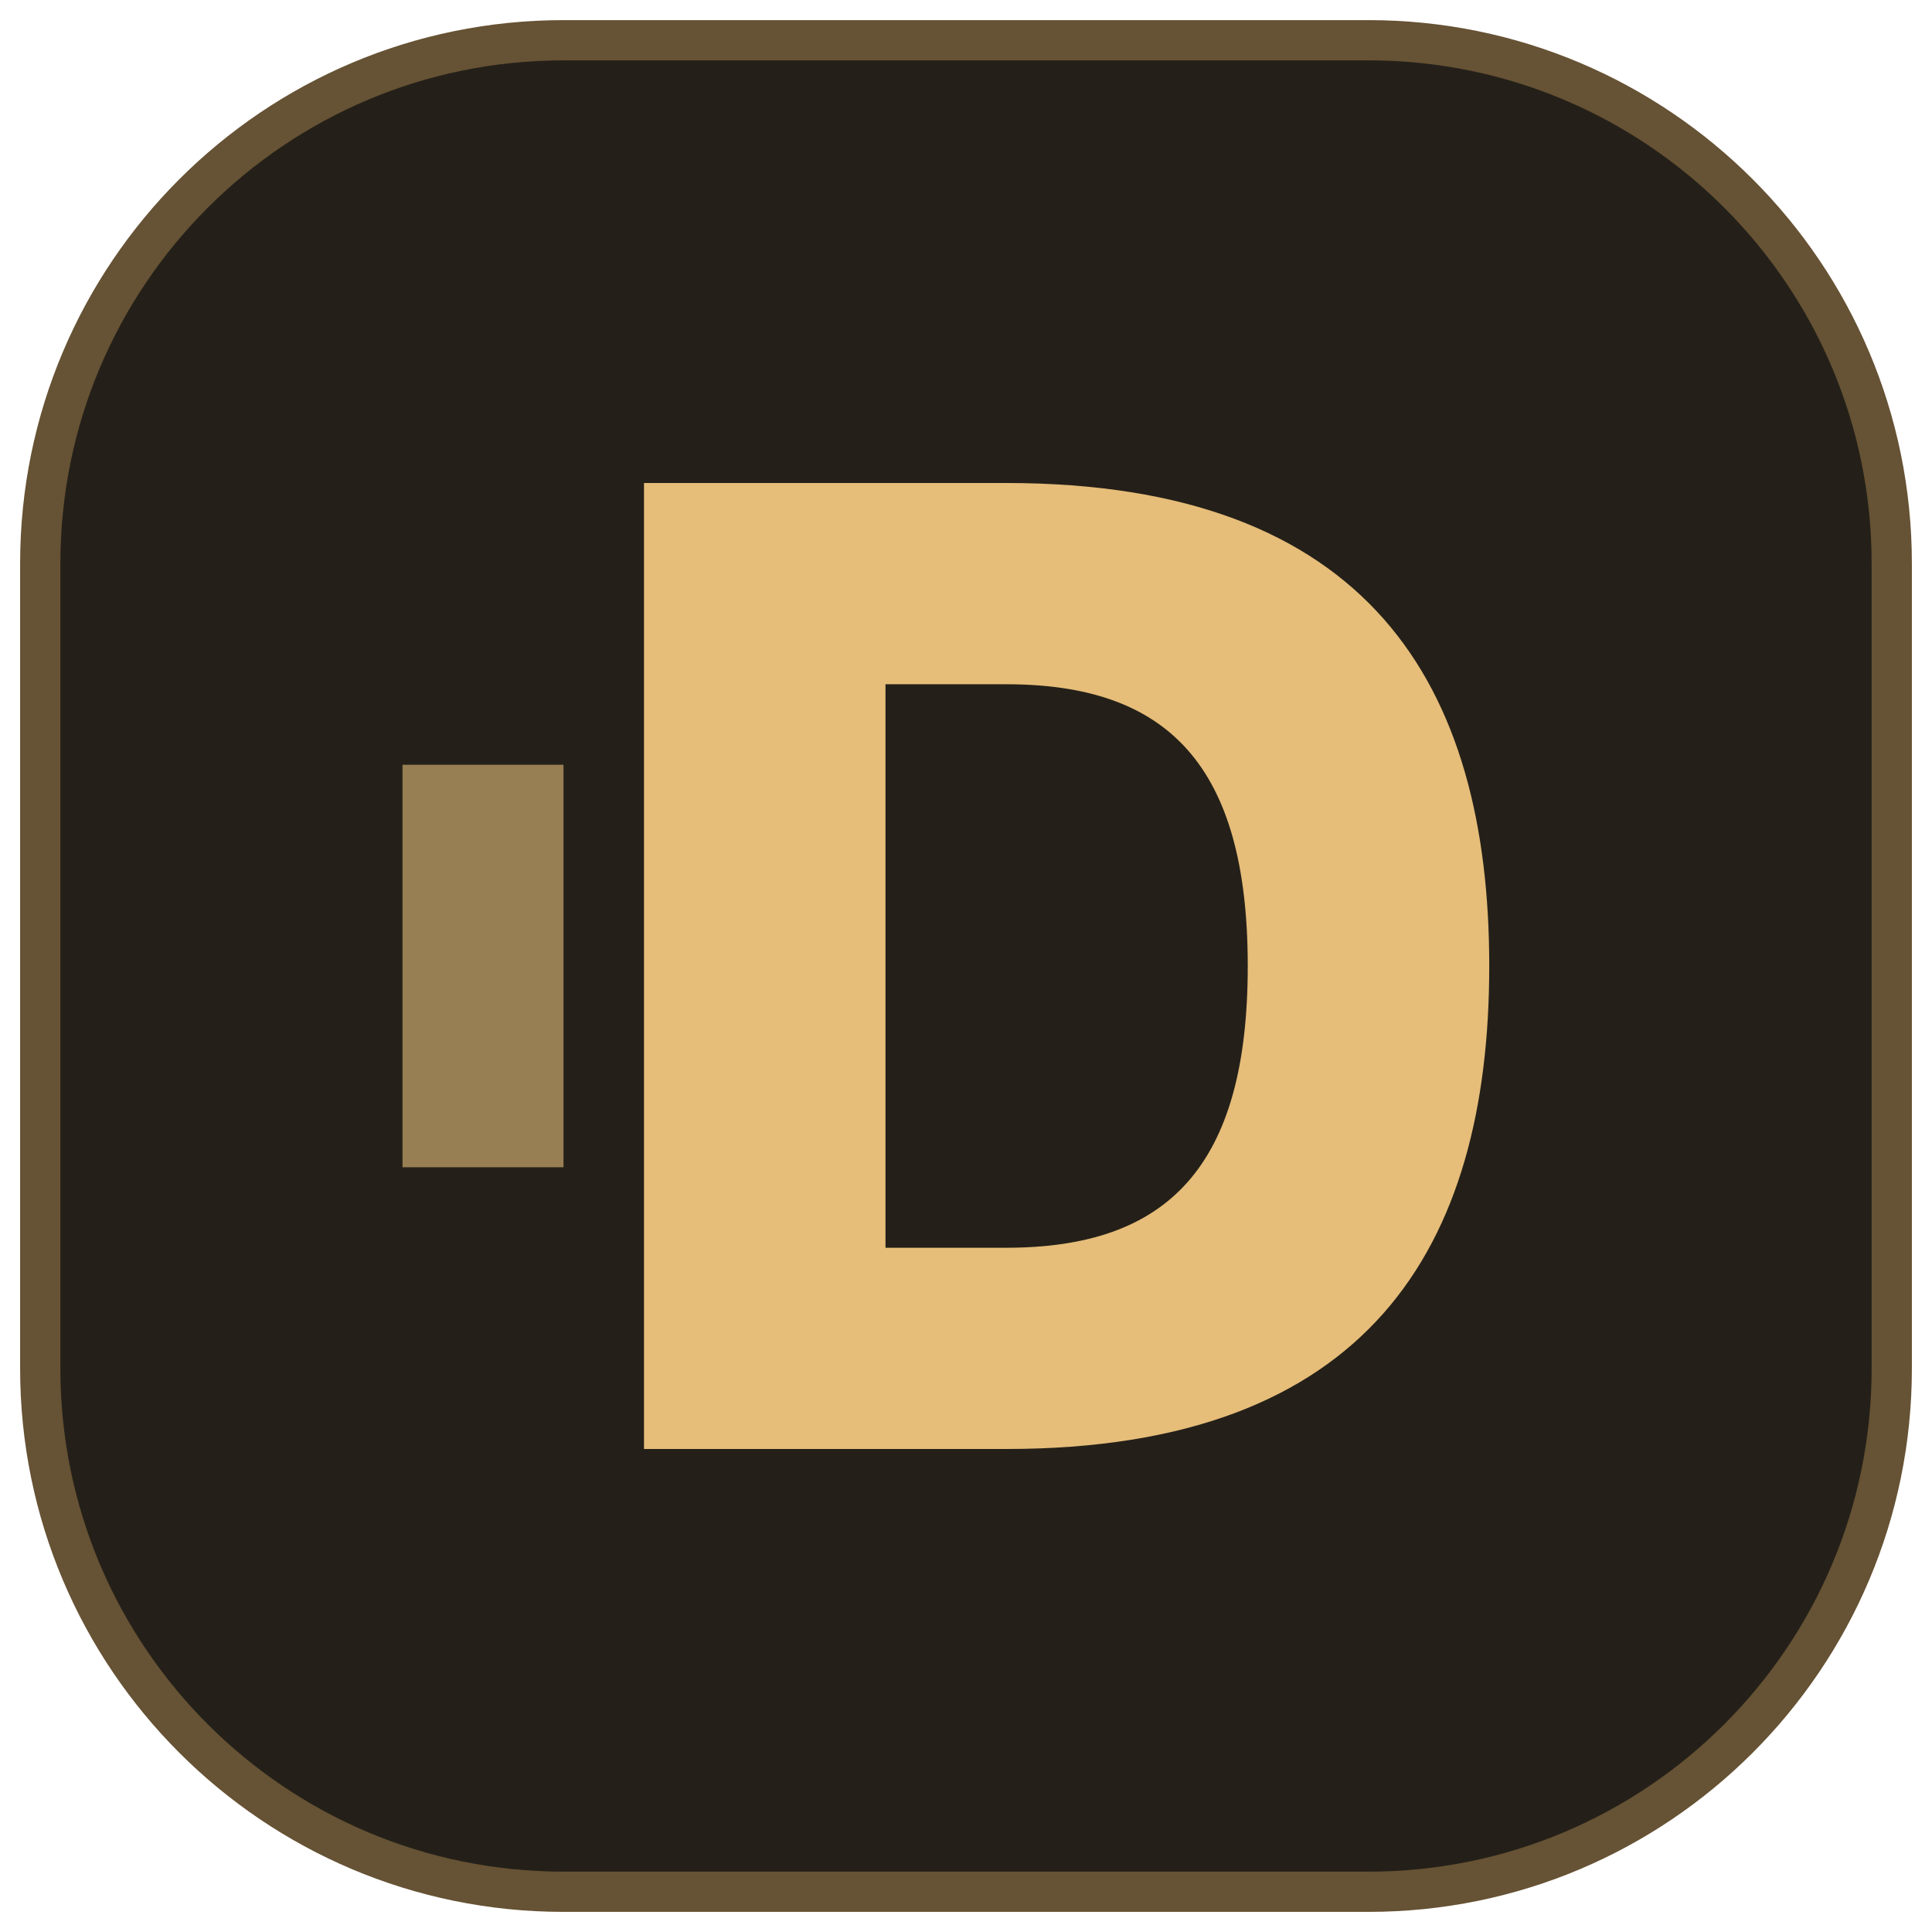
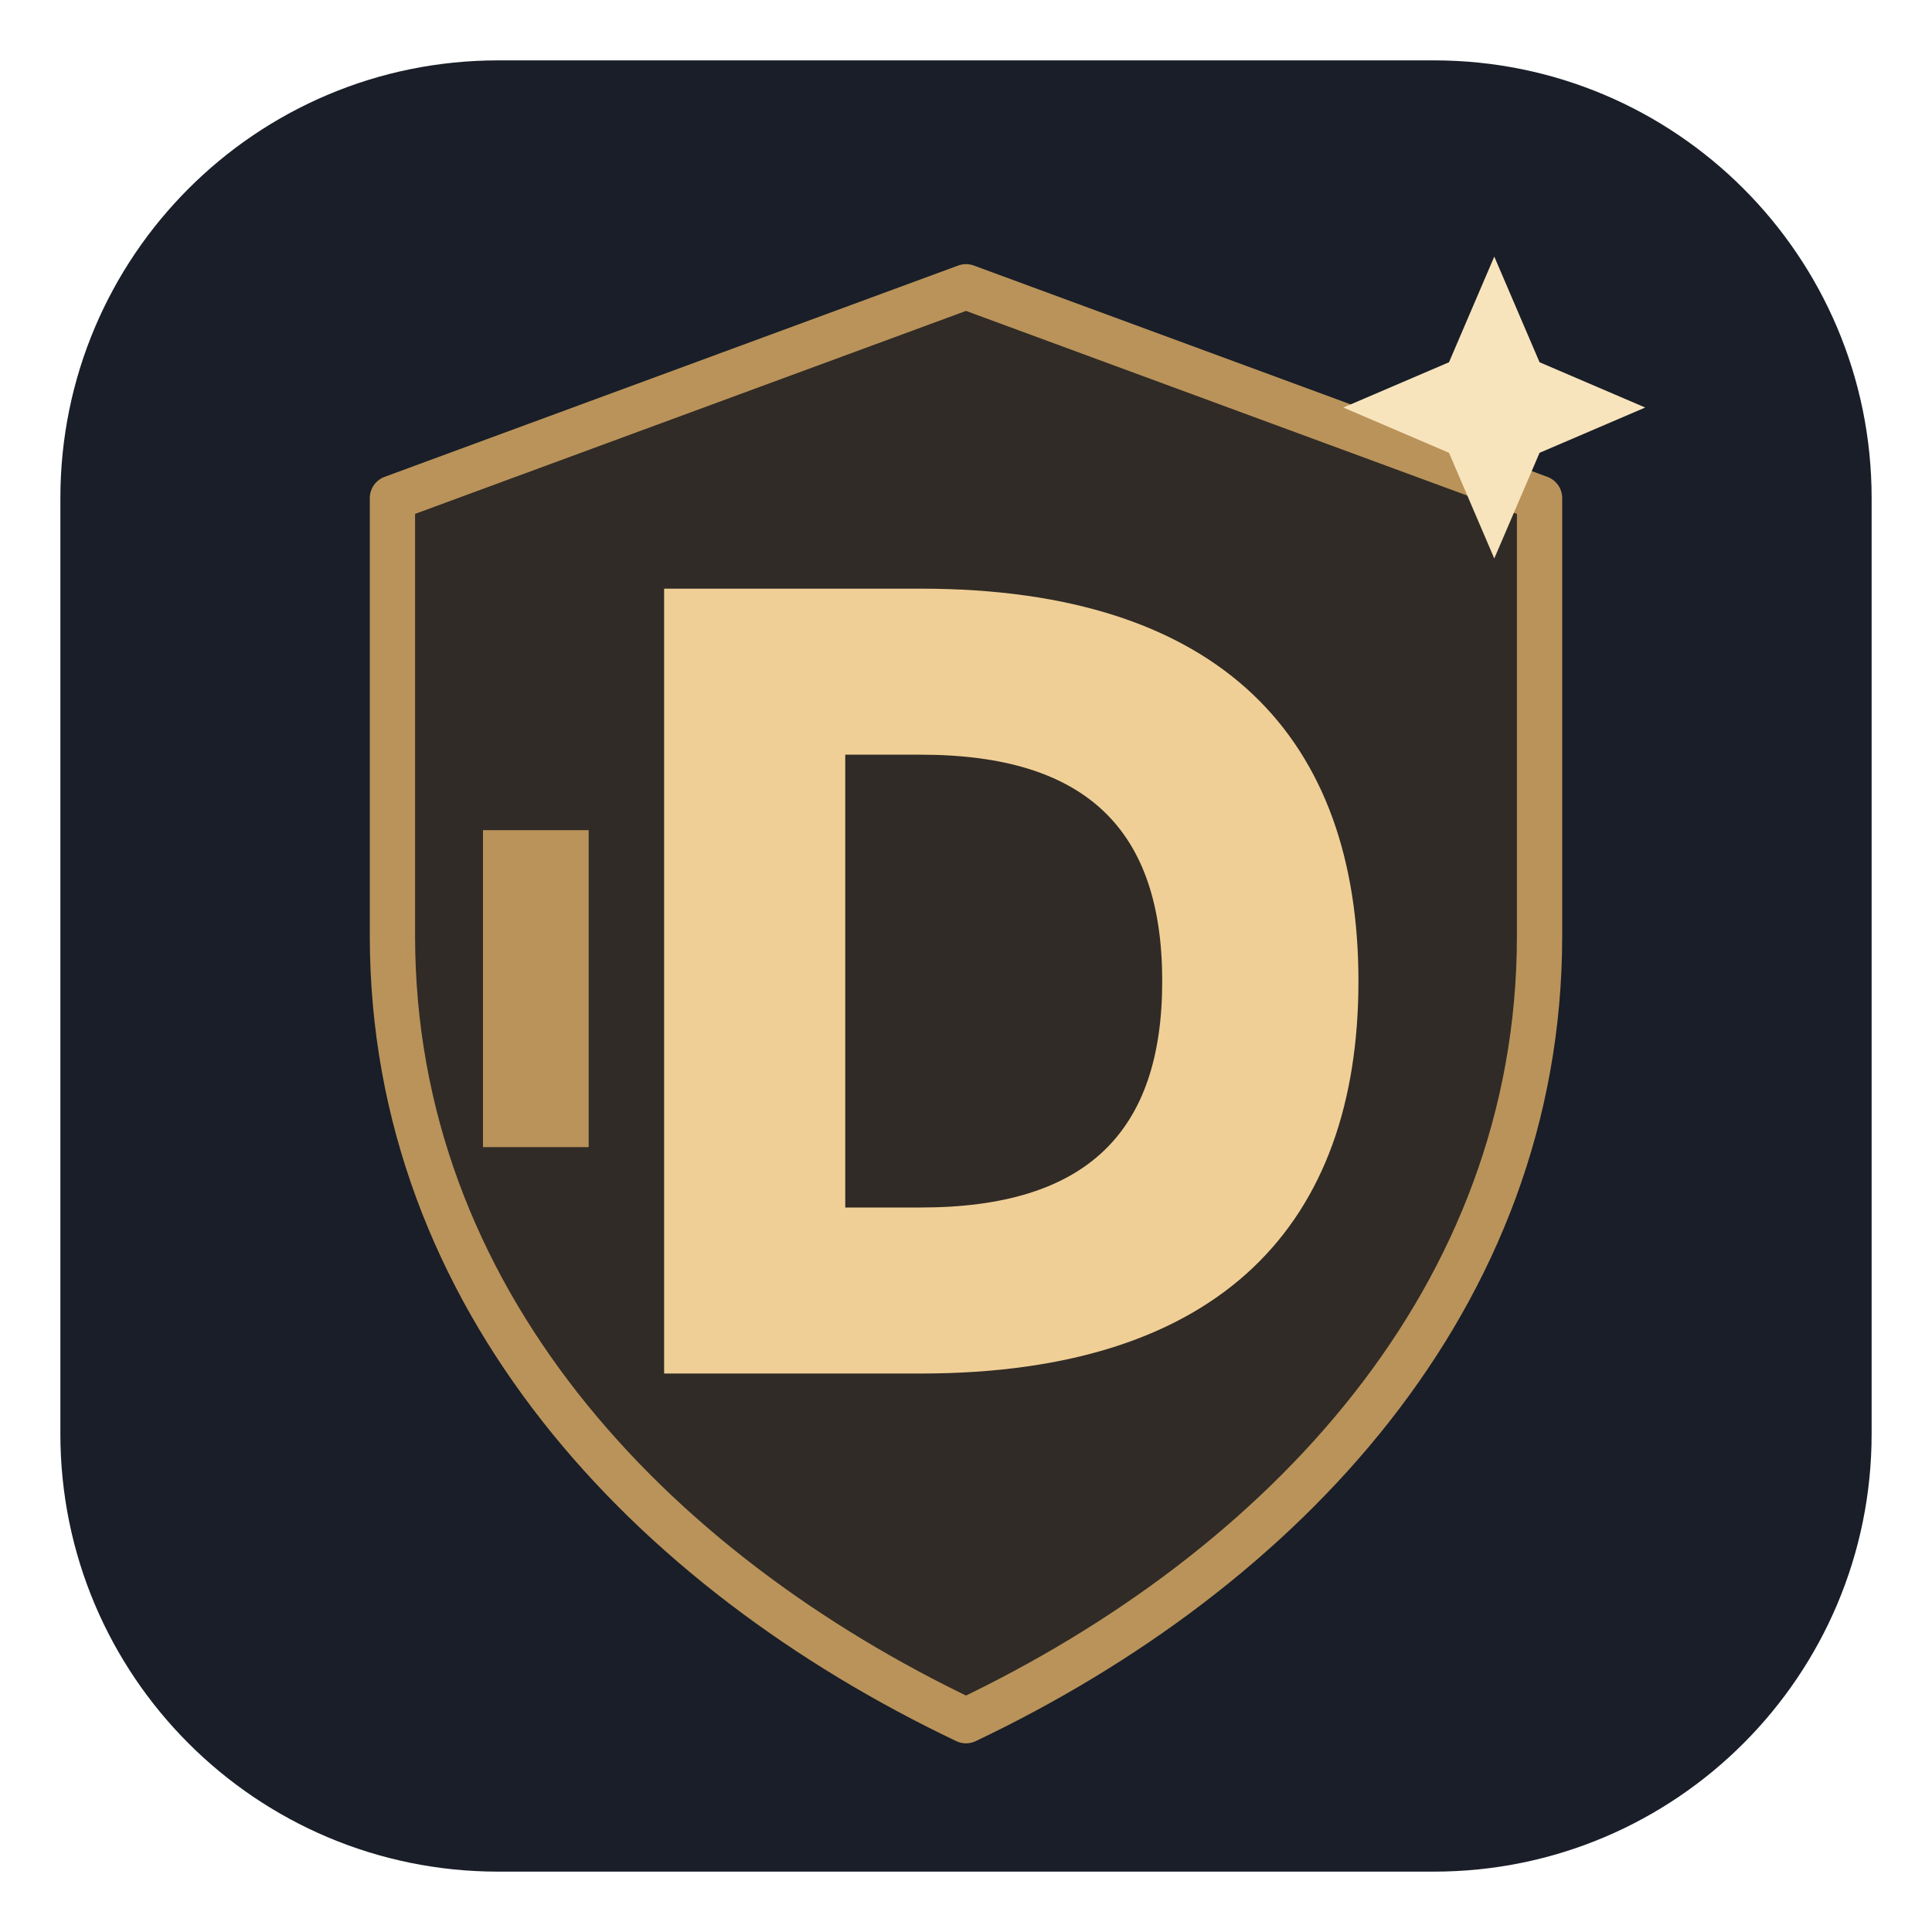
- <svg xmlns="http://www.w3.org/2000/svg" width="48" height="48" viewBox="0 0 48 48">
-   <rect x="1" y="1" width="46" height="46" rx="13" fill="#242019" stroke="#665234" />
-   <path d="M16 12h9c9 0 12 5 12 12s-3 12-12 12h-9V12Zm6 5v14h3c4 0 6-2 6-7s-2-7-6-7h-3Z" fill="#e6bd79" />
-   <path d="M10 19h4v10h-4z" fill="#e6bd79" opacity=".6" />
+ <svg xmlns="http://www.w3.org/2000/svg" width="128" height="128" viewBox="0 0 128 128">
+   <rect x="4" y="4" width="120" height="120" rx="29" fill="#191e28" />
+   <path d="M64 19 102 33V62C102 86 85 104 64 114 43 104 26 86 26 62V33Z" fill="#302b26" stroke="#ba935a" stroke-width="3" stroke-linejoin="round" />
+   <path d="M44 39H61C81 39 90 49 90 65S81 91 61 91H44ZM56 50V80H61C72 80 77 75 77 65S72 50 61 50Z" fill="#f0cf96" fill-rule="evenodd" />
+   <path d="M32 55H39V76H32Z" fill="#ba935a" />
+   <path d="m99 17 3 7 7 3-7 3-3 7-3-7-7-3 7-3Z" fill="#f8e4bc" />
</svg>
